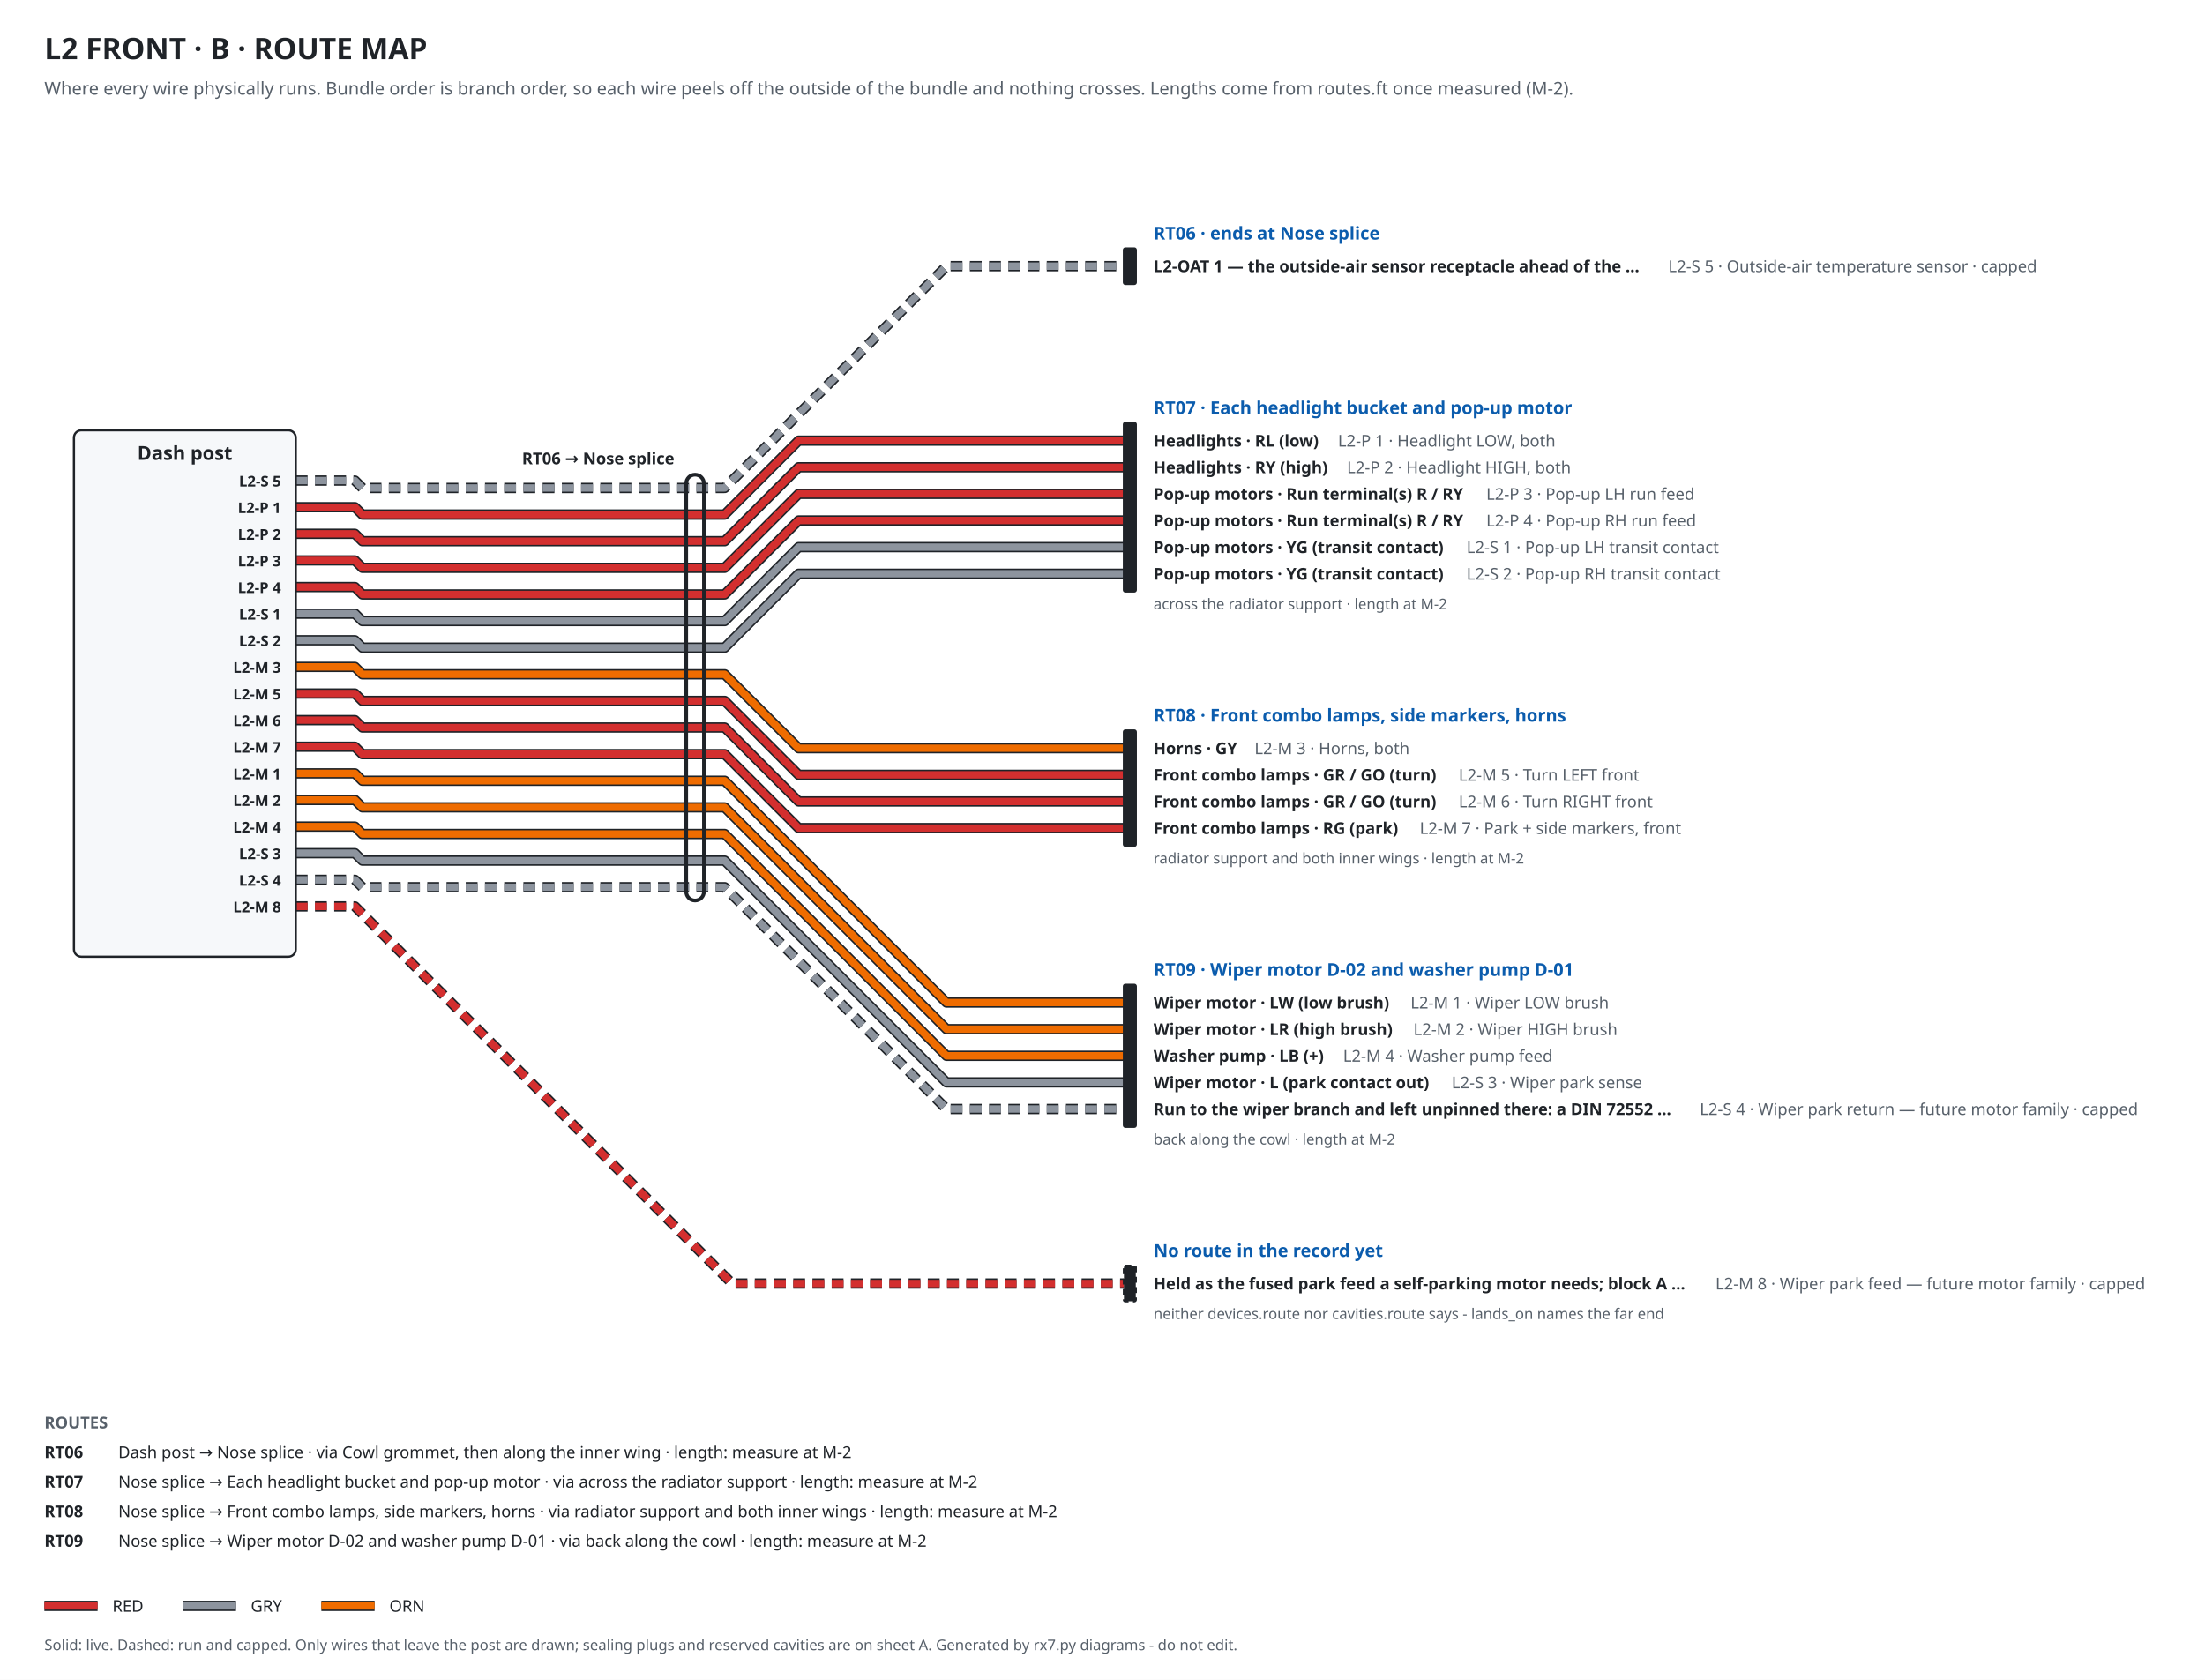
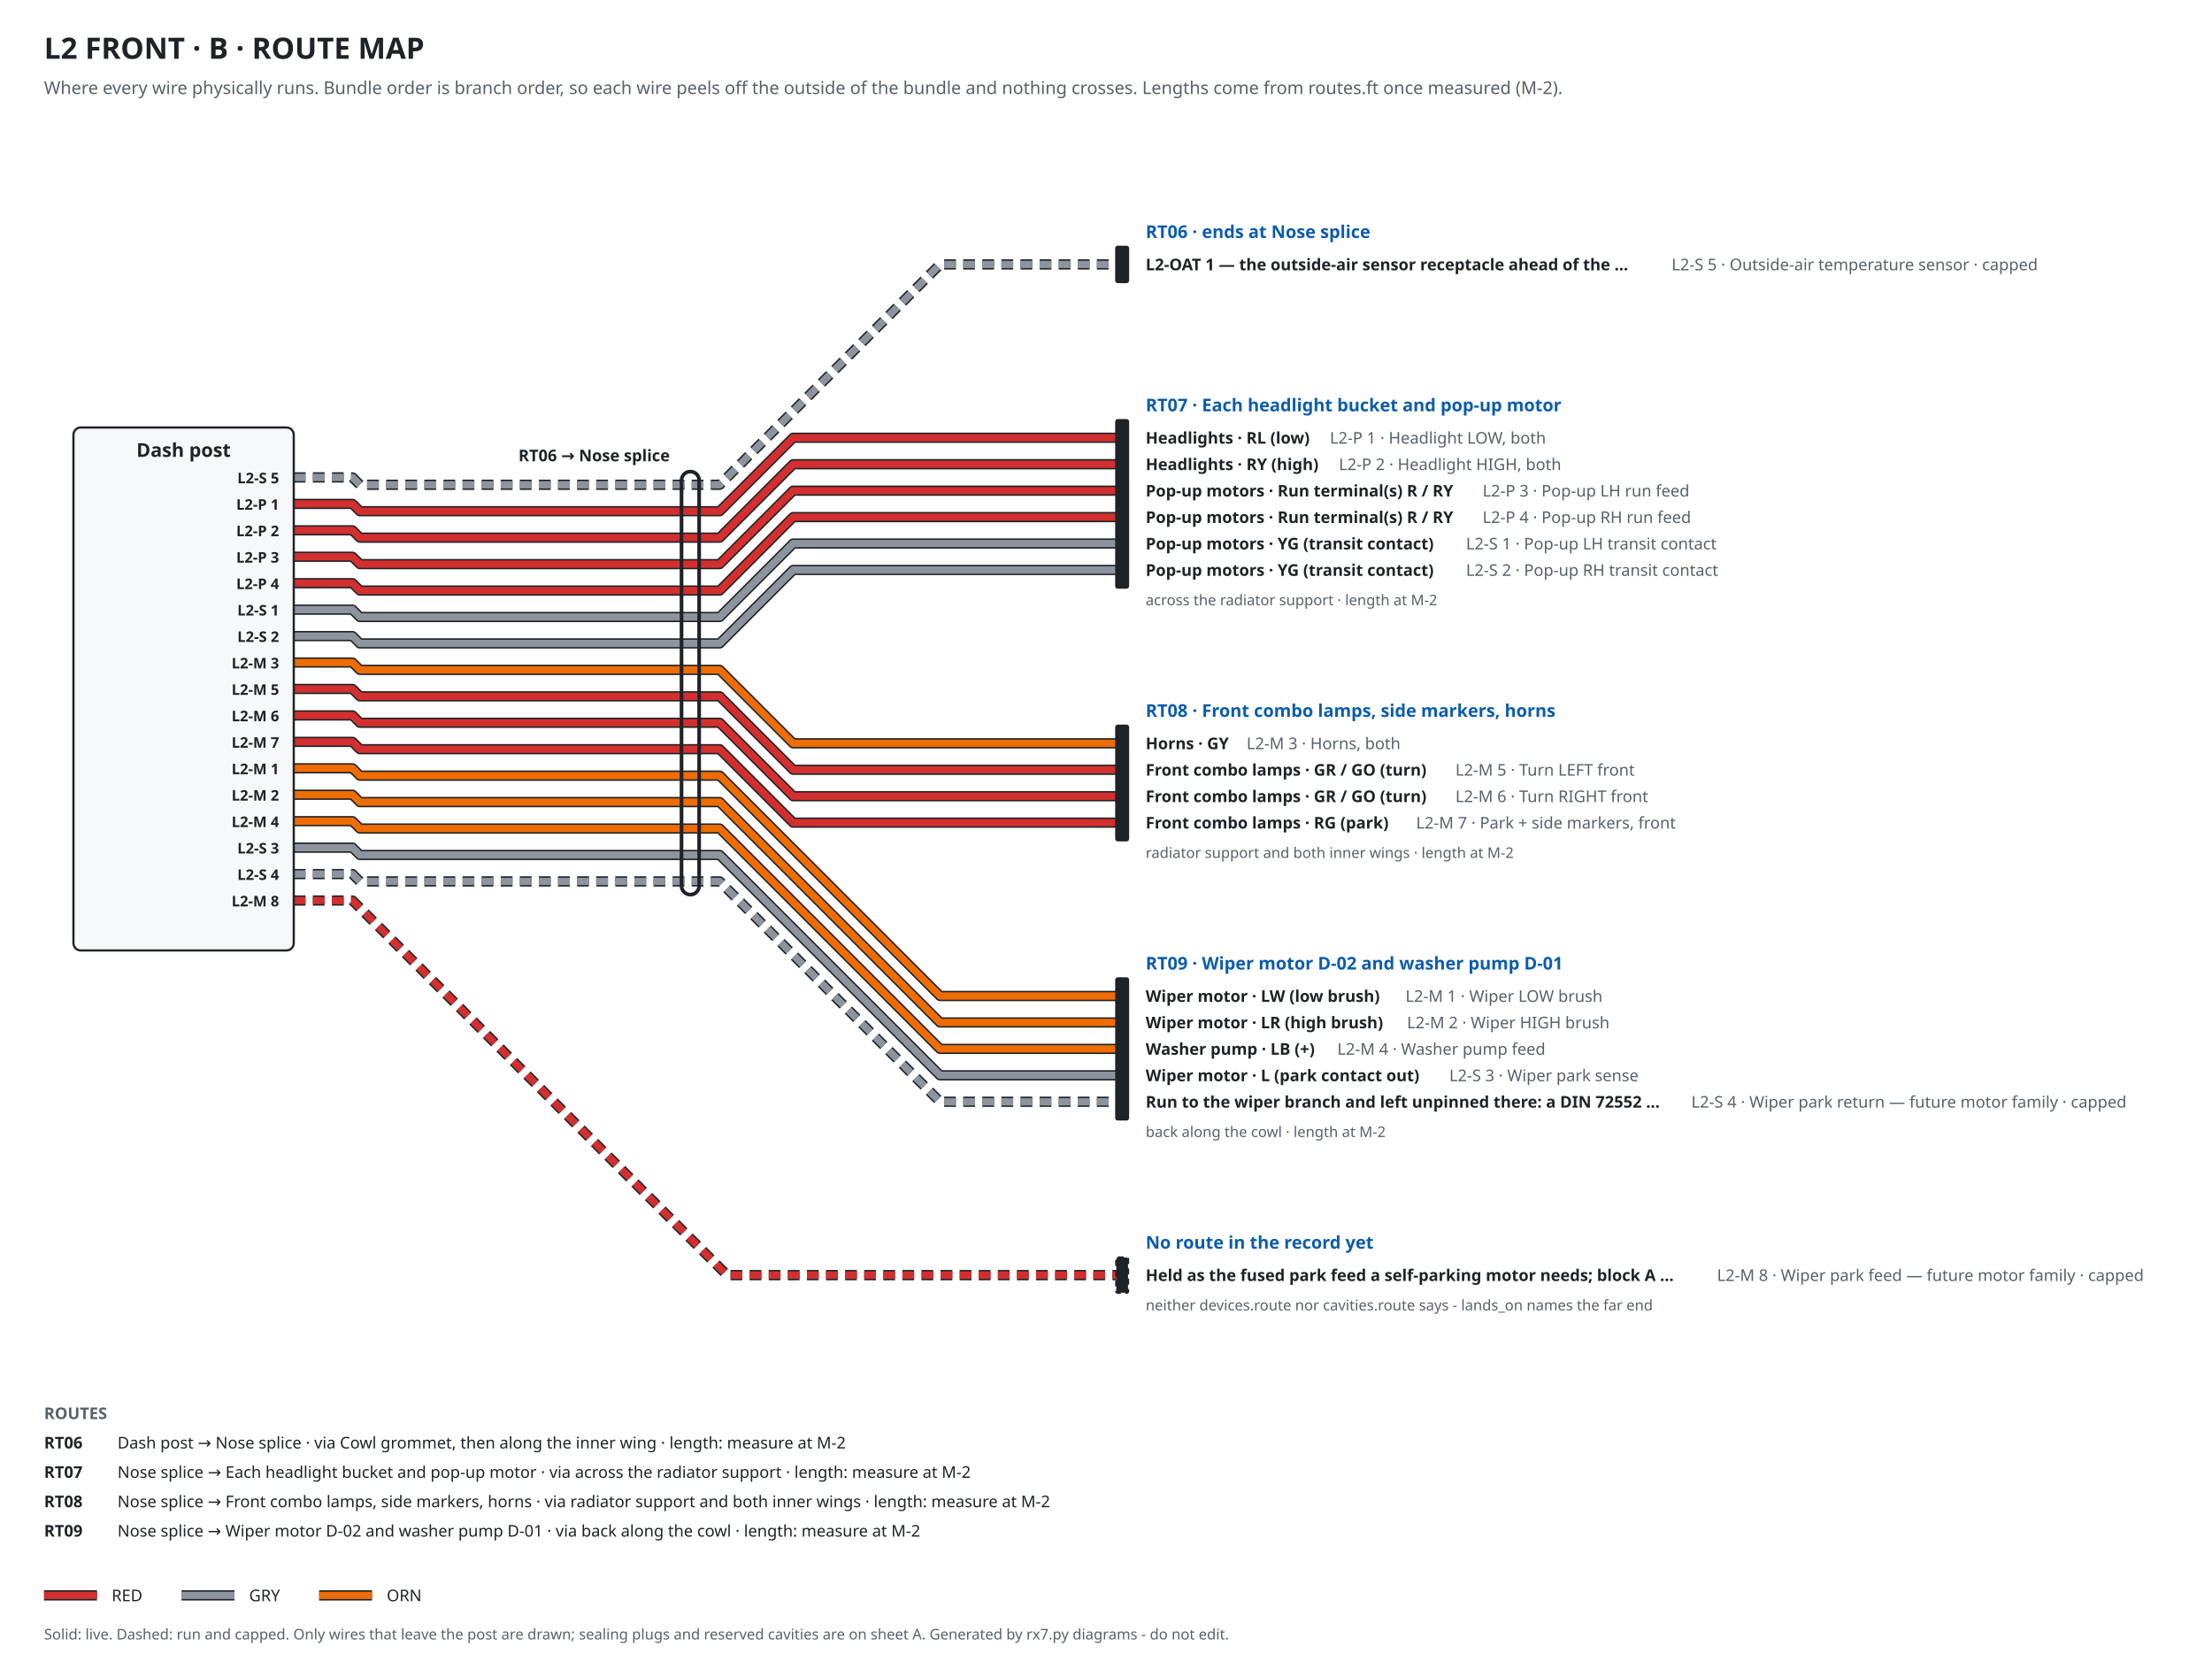
- <svg xmlns="http://www.w3.org/2000/svg" width="1491" height="1136" viewBox="0 0 1491 1136" font-family="Noto Sans, sans-serif">
+ <svg xmlns="http://www.w3.org/2000/svg" width="1506" height="1136" viewBox="0 0 1506 1136" font-family="Noto Sans, sans-serif">
  <rect width="100%" height="100%" fill="#fff" />
  <text x="30.0" y="40.0" font-size="20" text-anchor="start" font-weight="700" fill="#1f2328">L2 FRONT · B · ROUTE MAP</text>
  <text x="30.0" y="64.0" font-size="12" text-anchor="start" font-weight="400" fill="#57606a">Where every wire physically runs. Bundle order is branch order, so each wire peels off the outside of the bundle and nothing crosses. Lengths come from routes.ft once measured (M-2).</text>
  <path d="M200.0,325.0 L240.0,325.0 L245.0,330.0 L490.0,330.0 L640.0,180.0 L760.0,180.0" fill="none" stroke="#1f2328" stroke-width="7" stroke-linejoin="round" stroke-dasharray="8 5" />
  <path d="M200.0,325.0 L240.0,325.0 L245.0,330.0 L490.0,330.0 L640.0,180.0 L760.0,180.0" fill="none" stroke="#8d949e" stroke-width="5" stroke-linejoin="round" stroke-dasharray="8 5" />
  <path d="M200.0,343.0 L240.0,343.0 L245.0,348.0 L490.0,348.0 L540.0,298.0 L760.0,298.0" fill="none" stroke="#1f2328" stroke-width="7" stroke-linejoin="round" />
  <path d="M200.0,343.0 L240.0,343.0 L245.0,348.0 L490.0,348.0 L540.0,298.0 L760.0,298.0" fill="none" stroke="#d32f2f" stroke-width="5" stroke-linejoin="round" />
  <path d="M200.0,361.0 L240.0,361.0 L245.0,366.0 L490.0,366.0 L540.0,316.0 L760.0,316.0" fill="none" stroke="#1f2328" stroke-width="7" stroke-linejoin="round" />
  <path d="M200.0,361.0 L240.0,361.0 L245.0,366.0 L490.0,366.0 L540.0,316.0 L760.0,316.0" fill="none" stroke="#d32f2f" stroke-width="5" stroke-linejoin="round" />
  <path d="M200.0,379.0 L240.0,379.0 L245.0,384.0 L490.0,384.0 L540.0,334.0 L760.0,334.0" fill="none" stroke="#1f2328" stroke-width="7" stroke-linejoin="round" />
  <path d="M200.0,379.0 L240.0,379.0 L245.0,384.0 L490.0,384.0 L540.0,334.0 L760.0,334.0" fill="none" stroke="#d32f2f" stroke-width="5" stroke-linejoin="round" />
  <path d="M200.0,397.0 L240.0,397.0 L245.0,402.0 L490.0,402.0 L540.0,352.0 L760.0,352.0" fill="none" stroke="#1f2328" stroke-width="7" stroke-linejoin="round" />
  <path d="M200.0,397.0 L240.0,397.0 L245.0,402.0 L490.0,402.0 L540.0,352.0 L760.0,352.0" fill="none" stroke="#d32f2f" stroke-width="5" stroke-linejoin="round" />
  <path d="M200.0,415.0 L240.0,415.0 L245.0,420.0 L490.0,420.0 L540.0,370.0 L760.0,370.0" fill="none" stroke="#1f2328" stroke-width="7" stroke-linejoin="round" />
  <path d="M200.0,415.0 L240.0,415.0 L245.0,420.0 L490.0,420.0 L540.0,370.0 L760.0,370.0" fill="none" stroke="#8d949e" stroke-width="5" stroke-linejoin="round" />
  <path d="M200.0,433.0 L240.0,433.0 L245.0,438.0 L490.0,438.0 L540.0,388.0 L760.0,388.0" fill="none" stroke="#1f2328" stroke-width="7" stroke-linejoin="round" />
  <path d="M200.0,433.0 L240.0,433.0 L245.0,438.0 L490.0,438.0 L540.0,388.0 L760.0,388.0" fill="none" stroke="#8d949e" stroke-width="5" stroke-linejoin="round" />
  <path d="M200.0,451.0 L240.0,451.0 L245.0,456.0 L490.0,456.0 L540.0,506.0 L760.0,506.0" fill="none" stroke="#1f2328" stroke-width="7" stroke-linejoin="round" />
  <path d="M200.0,451.0 L240.0,451.0 L245.0,456.0 L490.0,456.0 L540.0,506.0 L760.0,506.0" fill="none" stroke="#ef6c00" stroke-width="5" stroke-linejoin="round" />
  <path d="M200.0,469.0 L240.0,469.0 L245.0,474.0 L490.0,474.0 L540.0,524.0 L760.0,524.0" fill="none" stroke="#1f2328" stroke-width="7" stroke-linejoin="round" />
  <path d="M200.0,469.0 L240.0,469.0 L245.0,474.0 L490.0,474.0 L540.0,524.0 L760.0,524.0" fill="none" stroke="#d32f2f" stroke-width="5" stroke-linejoin="round" />
  <path d="M200.0,487.0 L240.0,487.0 L245.0,492.0 L490.0,492.0 L540.0,542.0 L760.0,542.0" fill="none" stroke="#1f2328" stroke-width="7" stroke-linejoin="round" />
  <path d="M200.0,487.0 L240.0,487.0 L245.0,492.0 L490.0,492.0 L540.0,542.0 L760.0,542.0" fill="none" stroke="#d32f2f" stroke-width="5" stroke-linejoin="round" />
  <path d="M200.0,505.0 L240.0,505.0 L245.0,510.0 L490.0,510.0 L540.0,560.0 L760.0,560.0" fill="none" stroke="#1f2328" stroke-width="7" stroke-linejoin="round" />
  <path d="M200.0,505.0 L240.0,505.0 L245.0,510.0 L490.0,510.0 L540.0,560.0 L760.0,560.0" fill="none" stroke="#d32f2f" stroke-width="5" stroke-linejoin="round" />
  <path d="M200.0,523.0 L240.0,523.0 L245.0,528.0 L490.0,528.0 L640.0,678.0 L760.0,678.0" fill="none" stroke="#1f2328" stroke-width="7" stroke-linejoin="round" />
  <path d="M200.0,523.0 L240.0,523.0 L245.0,528.0 L490.0,528.0 L640.0,678.0 L760.0,678.0" fill="none" stroke="#ef6c00" stroke-width="5" stroke-linejoin="round" />
  <path d="M200.0,541.0 L240.0,541.0 L245.0,546.0 L490.0,546.0 L640.0,696.0 L760.0,696.0" fill="none" stroke="#1f2328" stroke-width="7" stroke-linejoin="round" />
  <path d="M200.0,541.0 L240.0,541.0 L245.0,546.0 L490.0,546.0 L640.0,696.0 L760.0,696.0" fill="none" stroke="#ef6c00" stroke-width="5" stroke-linejoin="round" />
  <path d="M200.0,559.0 L240.0,559.0 L245.0,564.0 L490.0,564.0 L640.0,714.0 L760.0,714.0" fill="none" stroke="#1f2328" stroke-width="7" stroke-linejoin="round" />
  <path d="M200.0,559.0 L240.0,559.0 L245.0,564.0 L490.0,564.0 L640.0,714.0 L760.0,714.0" fill="none" stroke="#ef6c00" stroke-width="5" stroke-linejoin="round" />
  <path d="M200.0,577.0 L240.0,577.0 L245.0,582.0 L490.0,582.0 L640.0,732.0 L760.0,732.0" fill="none" stroke="#1f2328" stroke-width="7" stroke-linejoin="round" />
  <path d="M200.0,577.0 L240.0,577.0 L245.0,582.0 L490.0,582.0 L640.0,732.0 L760.0,732.0" fill="none" stroke="#8d949e" stroke-width="5" stroke-linejoin="round" />
  <path d="M200.0,595.0 L240.0,595.0 L245.0,600.0 L490.0,600.0 L640.0,750.0 L760.0,750.0" fill="none" stroke="#1f2328" stroke-width="7" stroke-linejoin="round" stroke-dasharray="8 5" />
  <path d="M200.0,595.0 L240.0,595.0 L245.0,600.0 L490.0,600.0 L640.0,750.0 L760.0,750.0" fill="none" stroke="#8d949e" stroke-width="5" stroke-linejoin="round" stroke-dasharray="8 5" />
  <path d="M200.0,613.0 L240.0,613.0 L495.0,868.0 L760.0,868.0" fill="none" stroke="#1f2328" stroke-width="7" stroke-linejoin="round" stroke-dasharray="8 5" />
  <path d="M200.0,613.0 L240.0,613.0 L495.0,868.0 L760.0,868.0" fill="none" stroke="#d32f2f" stroke-width="5" stroke-linejoin="round" stroke-dasharray="8 5" />
  <rect x="50.0" y="291.0" width="150.0" height="356.0" rx="5" fill="#f6f8fa" stroke="#1f2328" stroke-width="1.5" />
  <text x="125.0" y="311.0" font-size="13" text-anchor="middle" font-weight="700" fill="#1f2328">Dash post</text>
  <text x="190.0" y="329.0" font-size="10" text-anchor="end" font-weight="700" fill="#1f2328">L2-S 5</text>
  <text x="190.0" y="347.0" font-size="10" text-anchor="end" font-weight="700" fill="#1f2328">L2-P 1</text>
  <text x="190.0" y="365.0" font-size="10" text-anchor="end" font-weight="700" fill="#1f2328">L2-P 2</text>
  <text x="190.0" y="383.0" font-size="10" text-anchor="end" font-weight="700" fill="#1f2328">L2-P 3</text>
  <text x="190.0" y="401.0" font-size="10" text-anchor="end" font-weight="700" fill="#1f2328">L2-P 4</text>
  <text x="190.0" y="419.0" font-size="10" text-anchor="end" font-weight="700" fill="#1f2328">L2-S 1</text>
  <text x="190.0" y="437.0" font-size="10" text-anchor="end" font-weight="700" fill="#1f2328">L2-S 2</text>
  <text x="190.0" y="455.0" font-size="10" text-anchor="end" font-weight="700" fill="#1f2328">L2-M 3</text>
  <text x="190.0" y="473.0" font-size="10" text-anchor="end" font-weight="700" fill="#1f2328">L2-M 5</text>
  <text x="190.0" y="491.0" font-size="10" text-anchor="end" font-weight="700" fill="#1f2328">L2-M 6</text>
  <text x="190.0" y="509.0" font-size="10" text-anchor="end" font-weight="700" fill="#1f2328">L2-M 7</text>
  <text x="190.0" y="527.0" font-size="10" text-anchor="end" font-weight="700" fill="#1f2328">L2-M 1</text>
  <text x="190.0" y="545.0" font-size="10" text-anchor="end" font-weight="700" fill="#1f2328">L2-M 2</text>
  <text x="190.0" y="563.0" font-size="10" text-anchor="end" font-weight="700" fill="#1f2328">L2-M 4</text>
  <text x="190.0" y="581.0" font-size="10" text-anchor="end" font-weight="700" fill="#1f2328">L2-S 3</text>
  <text x="190.0" y="599.0" font-size="10" text-anchor="end" font-weight="700" fill="#1f2328">L2-S 4</text>
  <text x="190.0" y="617.0" font-size="10" text-anchor="end" font-weight="700" fill="#1f2328">L2-M 8</text>
  <rect x="464.0" y="321.0" width="12.0" height="288.0" rx="6" fill="none" stroke="#1f2328" stroke-width="2.5" />
  <text x="456.0" y="314.0" font-size="11" text-anchor="end" font-weight="600" fill="#1f2328">RT06 → Nose splice</text>
  <rect x="760.0" y="168.0" width="8.0" height="24.0" rx="1" fill="#1f2328" stroke="#1f2328" stroke-width="1.5" />
  <text x="780.0" y="162.0" font-size="12" text-anchor="start" font-weight="700" fill="#0b5cad">RT06 · ends at Nose splice</text>
  <text x="780.0" y="184.0" font-size="11" text-anchor="start" font-weight="700" fill="#1f2328">L2-OAT 1 — the outside-air sensor receptacle ahead of the …</text>
-   <text x="1128.1" y="184.0" font-size="11" text-anchor="start" font-weight="400" fill="#57606a">L2-S 5 · Outside-air temperature sensor · capped</text>
+   <text x="1138.1" y="184.0" font-size="11" text-anchor="start" font-weight="400" fill="#57606a">L2-S 5 · Outside-air temperature sensor · capped</text>
  <rect x="760.0" y="286.0" width="8.0" height="114.0" rx="1" fill="#1f2328" stroke="#1f2328" stroke-width="1.5" />
  <text x="780.0" y="280.0" font-size="12" text-anchor="start" font-weight="700" fill="#0b5cad">RT07 · Each headlight bucket and pop-up motor</text>
  <text x="780.0" y="302.0" font-size="11" text-anchor="start" font-weight="700" fill="#1f2328">Headlights · RL (low)</text>
-   <text x="904.7" y="302.0" font-size="11" text-anchor="start" font-weight="400" fill="#57606a">L2-P 1 · Headlight LOW, both</text>
+   <text x="905.4" y="302.0" font-size="11" text-anchor="start" font-weight="400" fill="#57606a">L2-P 1 · Headlight LOW, both</text>
  <text x="780.0" y="320.0" font-size="11" text-anchor="start" font-weight="700" fill="#1f2328">Headlights · RY (high)</text>
-   <text x="910.8" y="320.0" font-size="11" text-anchor="start" font-weight="400" fill="#57606a">L2-P 2 · Headlight HIGH, both</text>
+   <text x="911.5" y="320.0" font-size="11" text-anchor="start" font-weight="400" fill="#57606a">L2-P 2 · Headlight HIGH, both</text>
  <text x="780.0" y="338.0" font-size="11" text-anchor="start" font-weight="700" fill="#1f2328">Pop-up motors · Run terminal(s) R / RY</text>
-   <text x="1005.0" y="338.0" font-size="11" text-anchor="start" font-weight="400" fill="#57606a">L2-P 3 · Pop-up LH run feed</text>
+   <text x="1009.4" y="338.0" font-size="11" text-anchor="start" font-weight="400" fill="#57606a">L2-P 3 · Pop-up LH run feed</text>
  <text x="780.0" y="356.0" font-size="11" text-anchor="start" font-weight="700" fill="#1f2328">Pop-up motors · Run terminal(s) R / RY</text>
-   <text x="1005.0" y="356.0" font-size="11" text-anchor="start" font-weight="400" fill="#57606a">L2-P 4 · Pop-up RH run feed</text>
+   <text x="1009.4" y="356.0" font-size="11" text-anchor="start" font-weight="400" fill="#57606a">L2-P 4 · Pop-up RH run feed</text>
  <text x="780.0" y="374.0" font-size="11" text-anchor="start" font-weight="700" fill="#1f2328">Pop-up motors · YG (transit contact)</text>
-   <text x="991.7" y="374.0" font-size="11" text-anchor="start" font-weight="400" fill="#57606a">L2-S 1 · Pop-up LH transit contact</text>
+   <text x="998.1" y="374.0" font-size="11" text-anchor="start" font-weight="400" fill="#57606a">L2-S 1 · Pop-up LH transit contact</text>
  <text x="780.0" y="392.0" font-size="11" text-anchor="start" font-weight="700" fill="#1f2328">Pop-up motors · YG (transit contact)</text>
-   <text x="991.7" y="392.0" font-size="11" text-anchor="start" font-weight="400" fill="#57606a">L2-S 2 · Pop-up RH transit contact</text>
+   <text x="998.1" y="392.0" font-size="11" text-anchor="start" font-weight="400" fill="#57606a">L2-S 2 · Pop-up RH transit contact</text>
  <text x="780.0" y="412.0" font-size="10" text-anchor="start" font-weight="400" fill="#57606a">across the radiator support · length at M-2</text>
  <rect x="760.0" y="494.0" width="8.0" height="78.0" rx="1" fill="#1f2328" stroke="#1f2328" stroke-width="1.5" />
  <text x="780.0" y="488.0" font-size="12" text-anchor="start" font-weight="700" fill="#0b5cad">RT08 · Front combo lamps, side markers, horns</text>
  <text x="780.0" y="510.0" font-size="11" text-anchor="start" font-weight="700" fill="#1f2328">Horns · GY</text>
-   <text x="848.3" y="510.0" font-size="11" text-anchor="start" font-weight="400" fill="#57606a">L2-M 3 · Horns, both</text>
+   <text x="848.7" y="510.0" font-size="11" text-anchor="start" font-weight="400" fill="#57606a">L2-M 3 · Horns, both</text>
  <text x="780.0" y="528.0" font-size="11" text-anchor="start" font-weight="700" fill="#1f2328">Front combo lamps · GR / GO (turn)</text>
-   <text x="986.4" y="528.0" font-size="11" text-anchor="start" font-weight="400" fill="#57606a">L2-M 5 · Turn LEFT front</text>
+   <text x="990.9" y="528.0" font-size="11" text-anchor="start" font-weight="400" fill="#57606a">L2-M 5 · Turn LEFT front</text>
  <text x="780.0" y="546.0" font-size="11" text-anchor="start" font-weight="700" fill="#1f2328">Front combo lamps · GR / GO (turn)</text>
-   <text x="986.4" y="546.0" font-size="11" text-anchor="start" font-weight="400" fill="#57606a">L2-M 6 · Turn RIGHT front</text>
+   <text x="990.9" y="546.0" font-size="11" text-anchor="start" font-weight="400" fill="#57606a">L2-M 6 · Turn RIGHT front</text>
  <text x="780.0" y="564.0" font-size="11" text-anchor="start" font-weight="700" fill="#1f2328">Front combo lamps · RG (park)</text>
-   <text x="960.0" y="564.0" font-size="11" text-anchor="start" font-weight="400" fill="#57606a">L2-M 7 · Park + side markers, front</text>
+   <text x="964.1" y="564.0" font-size="11" text-anchor="start" font-weight="400" fill="#57606a">L2-M 7 · Park + side markers, front</text>
  <text x="780.0" y="584.0" font-size="10" text-anchor="start" font-weight="400" fill="#57606a">radiator support and both inner wings · length at M-2</text>
  <rect x="760.0" y="666.0" width="8.0" height="96.0" rx="1" fill="#1f2328" stroke="#1f2328" stroke-width="1.5" />
  <text x="780.0" y="660.0" font-size="12" text-anchor="start" font-weight="700" fill="#0b5cad">RT09 · Wiper motor D-02 and washer pump D-01</text>
  <text x="780.0" y="682.0" font-size="11" text-anchor="start" font-weight="700" fill="#1f2328">Wiper motor · LW (low brush)</text>
-   <text x="953.8" y="682.0" font-size="11" text-anchor="start" font-weight="400" fill="#57606a">L2-M 1 · Wiper LOW brush</text>
+   <text x="956.9" y="682.0" font-size="11" text-anchor="start" font-weight="400" fill="#57606a">L2-M 1 · Wiper LOW brush</text>
  <text x="780.0" y="700.0" font-size="11" text-anchor="start" font-weight="700" fill="#1f2328">Wiper motor · LR (high brush)</text>
-   <text x="955.8" y="700.0" font-size="11" text-anchor="start" font-weight="400" fill="#57606a">L2-M 2 · Wiper HIGH brush</text>
+   <text x="957.9" y="700.0" font-size="11" text-anchor="start" font-weight="400" fill="#57606a">L2-M 2 · Wiper HIGH brush</text>
  <text x="780.0" y="718.0" font-size="11" text-anchor="start" font-weight="700" fill="#1f2328">Washer pump · LB (+)</text>
-   <text x="908.2" y="718.0" font-size="11" text-anchor="start" font-weight="400" fill="#57606a">L2-M 4 · Washer pump feed</text>
+   <text x="910.5" y="718.0" font-size="11" text-anchor="start" font-weight="400" fill="#57606a">L2-M 4 · Washer pump feed</text>
  <text x="780.0" y="736.0" font-size="11" text-anchor="start" font-weight="700" fill="#1f2328">Wiper motor · L (park contact out)</text>
-   <text x="981.6" y="736.0" font-size="11" text-anchor="start" font-weight="400" fill="#57606a">L2-S 3 · Wiper park sense</text>
+   <text x="986.7" y="736.0" font-size="11" text-anchor="start" font-weight="400" fill="#57606a">L2-S 3 · Wiper park sense</text>
  <text x="780.0" y="754.0" font-size="11" text-anchor="start" font-weight="700" fill="#1f2328">Run to the wiper branch and left unpinned there: a DIN 72552 …</text>
-   <text x="1149.4" y="754.0" font-size="11" text-anchor="start" font-weight="400" fill="#57606a">L2-S 4 · Wiper park return — future motor family · capped</text>
+   <text x="1151.5" y="754.0" font-size="11" text-anchor="start" font-weight="400" fill="#57606a">L2-S 4 · Wiper park return — future motor family · capped</text>
  <text x="780.0" y="774.0" font-size="10" text-anchor="start" font-weight="400" fill="#57606a">back along the cowl · length at M-2</text>
  <rect x="760.0" y="856.0" width="8.0" height="24.0" rx="1" fill="#1f2328" stroke="#1f2328" stroke-width="1.5" stroke-dasharray="4 3" />
  <text x="780.0" y="850.0" font-size="12" text-anchor="start" font-weight="700" fill="#0b5cad">No route in the record yet</text>
  <text x="780.0" y="872.0" font-size="11" text-anchor="start" font-weight="700" fill="#1f2328">Held as the fused park feed a self-parking motor needs; block A …</text>
-   <text x="1160.0" y="872.0" font-size="11" text-anchor="start" font-weight="400" fill="#57606a">L2-M 8 · Wiper park feed — future motor family · capped</text>
+   <text x="1169.0" y="872.0" font-size="11" text-anchor="start" font-weight="400" fill="#57606a">L2-M 8 · Wiper park feed — future motor family · capped</text>
  <text x="780.0" y="892.0" font-size="10" text-anchor="start" font-weight="400" fill="#57606a">neither devices.route nor cavities.route says - lands_on names the far end</text>
  <text x="30.0" y="966.0" font-size="11" text-anchor="start" font-weight="700" fill="#57606a">ROUTES</text>
  <text x="30.0" y="986.0" font-size="11" text-anchor="start" font-weight="700" fill="#1f2328">RT06</text>
  <text x="80.0" y="986.0" font-size="11" text-anchor="start" font-weight="400" fill="#1f2328">Dash post → Nose splice  ·  via Cowl grommet, then along the inner wing  ·  length: measure at M-2</text>
  <text x="30.0" y="1006.0" font-size="11" text-anchor="start" font-weight="700" fill="#1f2328">RT07</text>
  <text x="80.0" y="1006.0" font-size="11" text-anchor="start" font-weight="400" fill="#1f2328">Nose splice → Each headlight bucket and pop-up motor  ·  via across the radiator support  ·  length: measure at M-2</text>
  <text x="30.0" y="1026.0" font-size="11" text-anchor="start" font-weight="700" fill="#1f2328">RT08</text>
  <text x="80.0" y="1026.0" font-size="11" text-anchor="start" font-weight="400" fill="#1f2328">Nose splice → Front combo lamps, side markers, horns  ·  via radiator support and both inner wings  ·  length: measure at M-2</text>
  <text x="30.0" y="1046.0" font-size="11" text-anchor="start" font-weight="700" fill="#1f2328">RT09</text>
  <text x="80.0" y="1046.0" font-size="11" text-anchor="start" font-weight="400" fill="#1f2328">Nose splice → Wiper motor D-02 and washer pump D-01  ·  via back along the cowl  ·  length: measure at M-2</text>
  <path d="M30.0,1086.0 L66.0,1086.0" fill="none" stroke="#1f2328" stroke-width="7" stroke-linejoin="round" />
  <path d="M30.0,1086.0 L66.0,1086.0" fill="none" stroke="#d32f2f" stroke-width="5" stroke-linejoin="round" />
  <text x="76.0" y="1090.0" font-size="11" text-anchor="start" font-weight="400" fill="#1f2328">RED</text>
  <path d="M123.6,1086.0 L159.6,1086.0" fill="none" stroke="#1f2328" stroke-width="7" stroke-linejoin="round" />
  <path d="M123.6,1086.0 L159.6,1086.0" fill="none" stroke="#8d949e" stroke-width="5" stroke-linejoin="round" />
  <text x="169.6" y="1090.0" font-size="11" text-anchor="start" font-weight="400" fill="#1f2328">GRY</text>
  <path d="M217.3,1086.0 L253.3,1086.0" fill="none" stroke="#1f2328" stroke-width="7" stroke-linejoin="round" />
  <path d="M217.3,1086.0 L253.3,1086.0" fill="none" stroke="#ef6c00" stroke-width="5" stroke-linejoin="round" />
  <text x="263.3" y="1090.0" font-size="11" text-anchor="start" font-weight="400" fill="#1f2328">ORN</text>
  <text x="30.0" y="1116.0" font-size="10" text-anchor="start" font-weight="400" fill="#57606a">Solid: live. Dashed: run and capped. Only wires that leave the post are drawn; sealing plugs and reserved cavities are on sheet A. Generated by rx7.py diagrams - do not edit.</text>
</svg>
